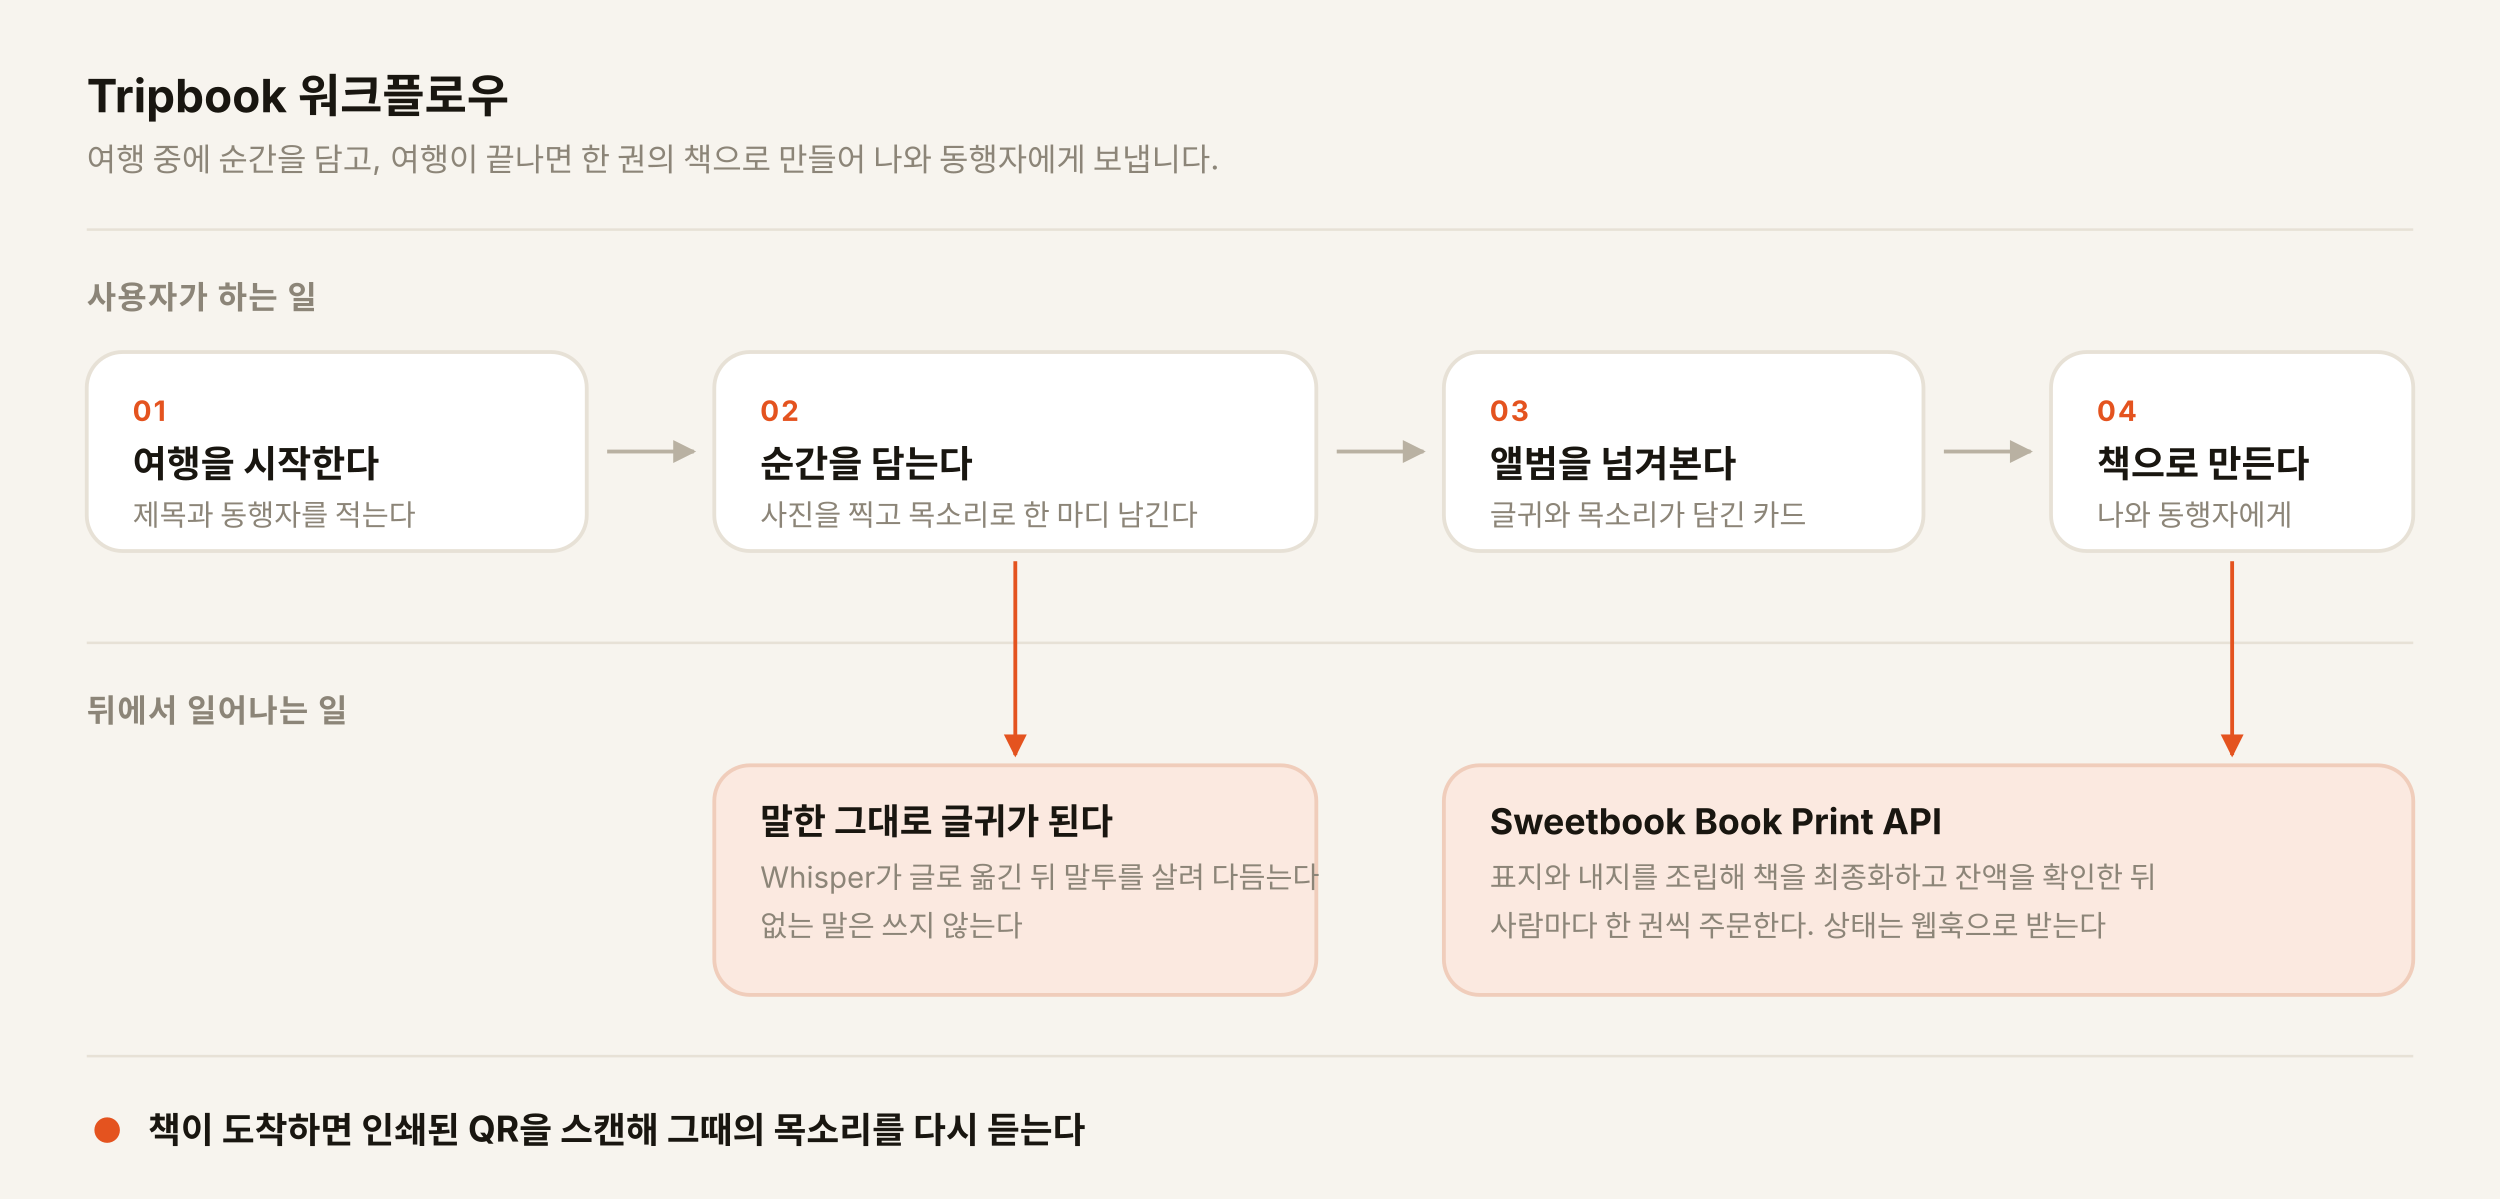
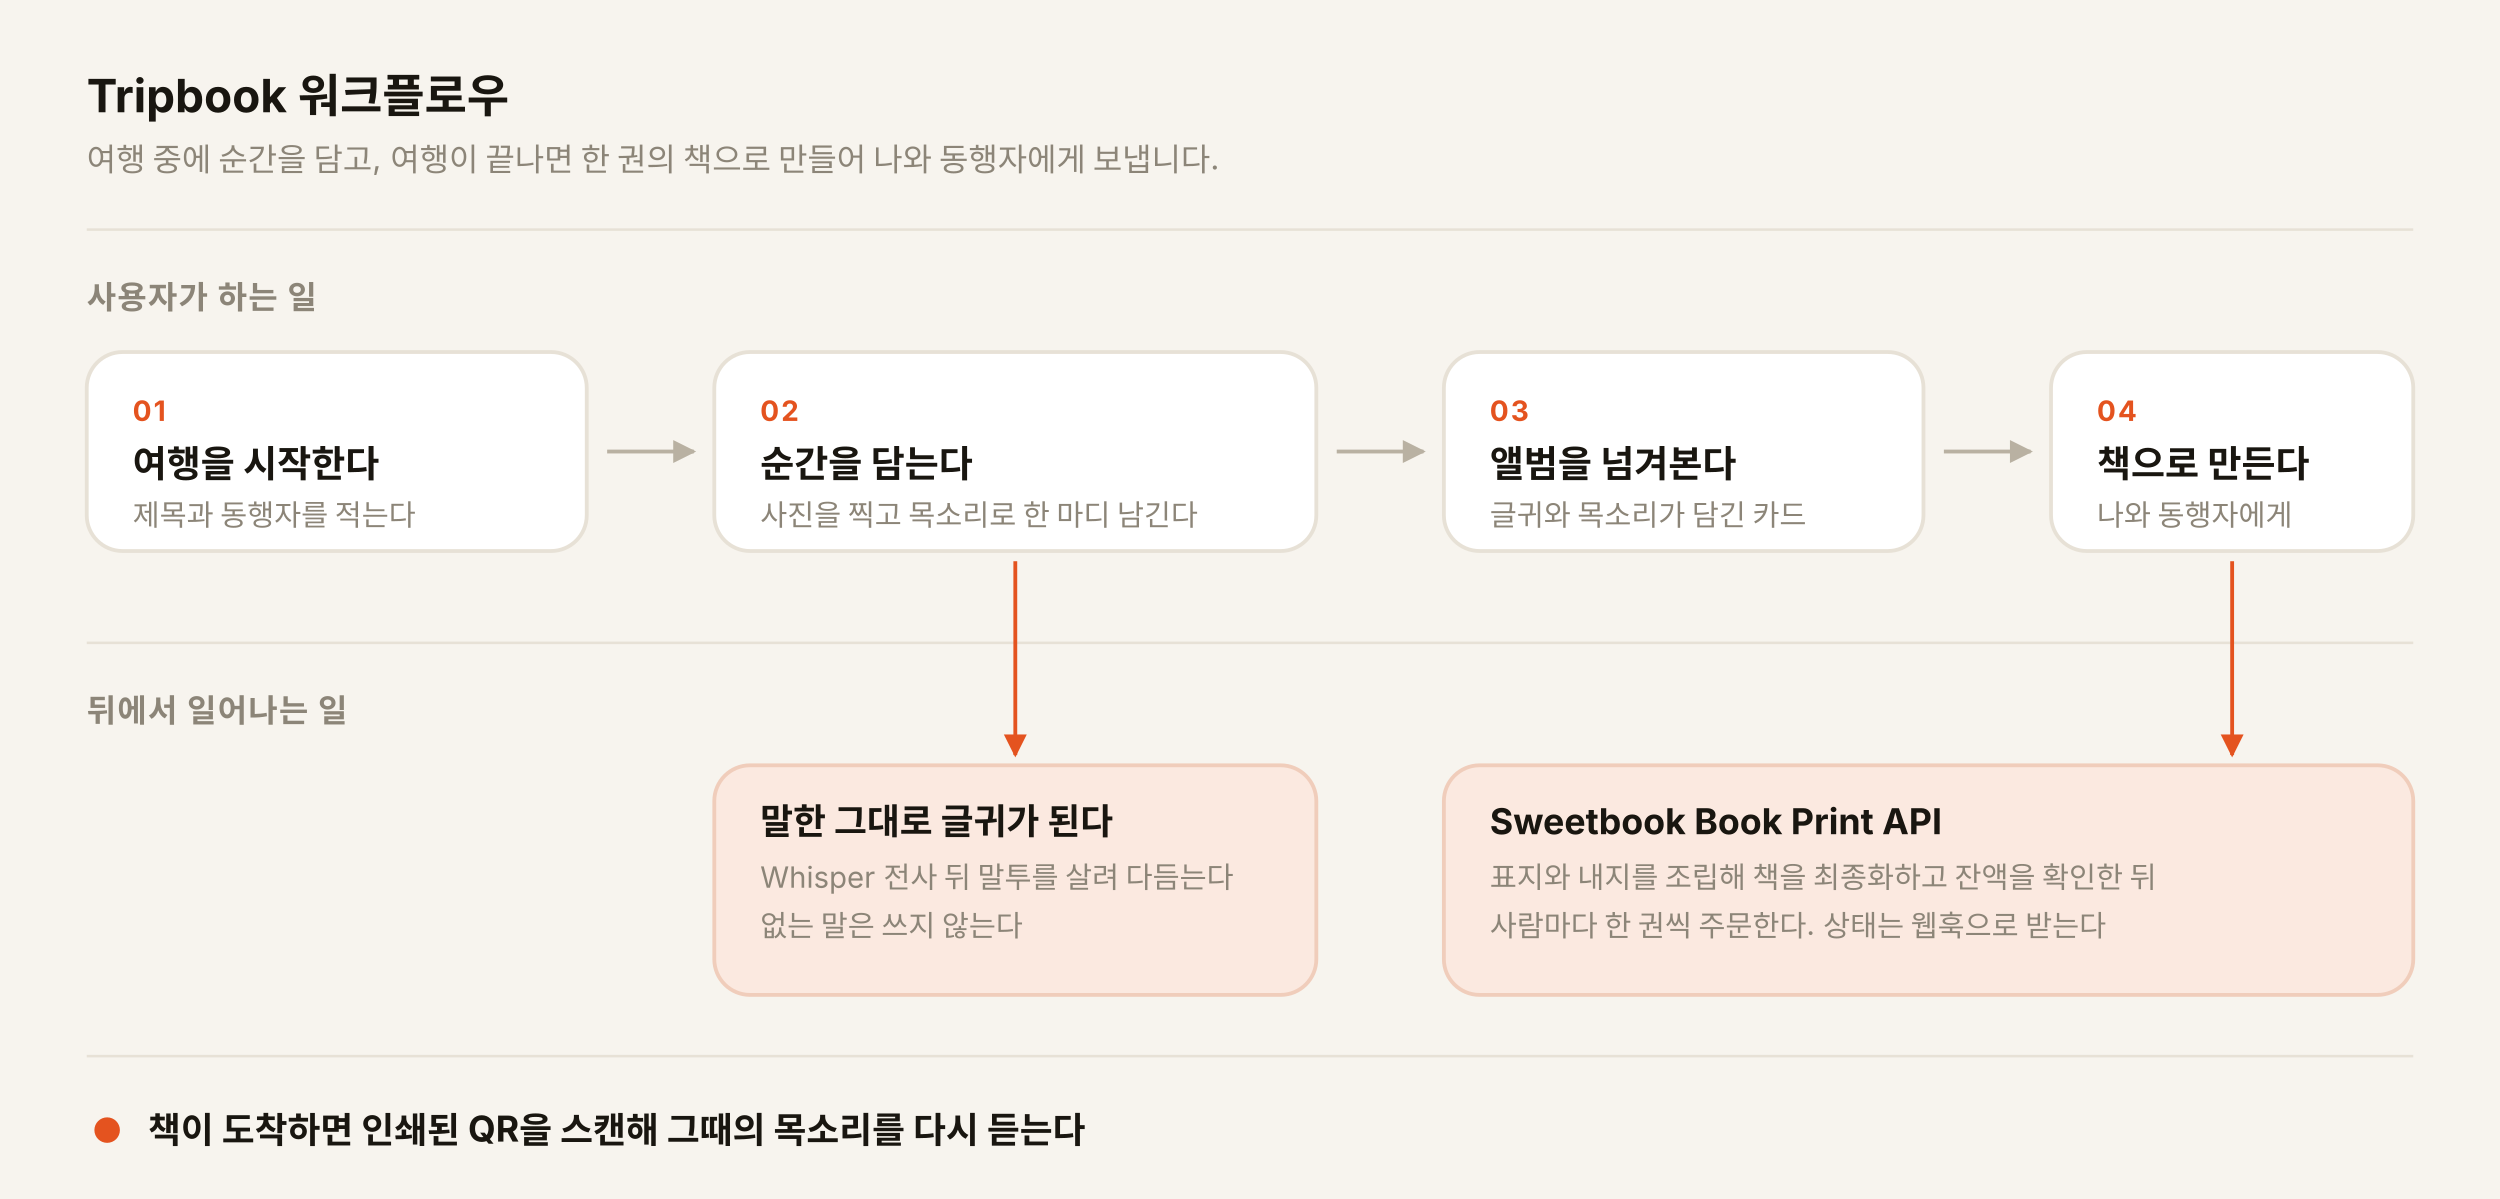
<svg xmlns="http://www.w3.org/2000/svg" viewBox="0 0 980 470" width="980" height="470">
  <defs>
    <marker id="a" viewBox="0 0 10 10" refX="9" refY="5" markerWidth="6" markerHeight="6" orient="auto-start-reverse">
      <path d="M0,0 L10,5 L0,10 z" fill="#B9B1A2" />
    </marker>
    <marker id="s" viewBox="0 0 10 10" refX="9" refY="5" markerWidth="6" markerHeight="6" orient="auto-start-reverse">
      <path d="M0,0 L10,5 L0,10 z" fill="#E4531F" />
    </marker>
  </defs>
  <g font-family="-apple-system, BlinkMacSystemFont, 'Malgun Gothic', 'Apple SD Gothic Neo', sans-serif">
    <rect width="980" height="470" fill="#F7F4EE" />
    <text x="34" y="44" font-size="18" font-weight="700" fill="#191610">Tripbook 워크플로우</text>
    <text x="34" y="67" font-size="12.5" fill="#8C8578">여행 중에 순간을 담고, 여행이 끝나면 한 권의 책으로 만들어 나와 동행자에게 보냅니다.</text>
    <line x1="34" y1="90" x2="946" y2="90" stroke="#E7E1D6" stroke-width="1" />
    <text x="34" y="121" font-size="12.5" font-weight="700" fill="#8C8578" letter-spacing="0.5">사용자가 하는 일</text>
    <rect x="34" y="138" width="196" height="78" rx="14" fill="#FFFFFF" stroke="#E7E1D6" stroke-width="1.5" />
    <text x="52" y="165" font-size="11" font-weight="700" fill="#E4531F" letter-spacing="0.8">01</text>
    <text x="52" y="187" font-size="14.5" font-weight="700" fill="#191610">여행을 시작한다</text>
    <text x="52" y="206" font-size="11.5" fill="#8C8578">제목과 동행자를 적는다</text>
    <line x1="238" y1="177" x2="272" y2="177" stroke="#B9B1A2" stroke-width="1.5" marker-end="url(#a)" />
    <rect x="280" y="138" width="236" height="78" rx="14" fill="#FFFFFF" stroke="#E7E1D6" stroke-width="1.5" />
    <text x="298" y="165" font-size="11" font-weight="700" fill="#E4531F" letter-spacing="0.8">02</text>
    <text x="298" y="187" font-size="14.5" font-weight="700" fill="#191610">순간을 담는다</text>
    <text x="298" y="206" font-size="11.5" fill="#8C8578">사진을 찍고 목소리로 한 마디 남긴다</text>
    <line x1="524" y1="177" x2="558" y2="177" stroke="#B9B1A2" stroke-width="1.5" marker-end="url(#a)" />
    <rect x="566" y="138" width="188" height="78" rx="14" fill="#FFFFFF" stroke="#E7E1D6" stroke-width="1.5" />
    <text x="584" y="165" font-size="11" font-weight="700" fill="#E4531F" letter-spacing="0.8">03</text>
    <text x="584" y="187" font-size="14.5" font-weight="700" fill="#191610">앨범을 넘겨본다</text>
    <text x="584" y="206" font-size="11.5" fill="#8C8578">글귀와 목소리가 담긴 카드</text>
    <line x1="762" y1="177" x2="796" y2="177" stroke="#B9B1A2" stroke-width="1.5" marker-end="url(#a)" />
    <rect x="804" y="138" width="142" height="78" rx="14" fill="#FFFFFF" stroke="#E7E1D6" stroke-width="1.5" />
    <text x="822" y="165" font-size="11" font-weight="700" fill="#E4531F" letter-spacing="0.8">04</text>
    <text x="822" y="187" font-size="14.5" font-weight="700" fill="#191610">책으로 만든다</text>
    <text x="822" y="206" font-size="11.5" fill="#8C8578">나와 동행자에게</text>
    <line x1="34" y1="252" x2="946" y2="252" stroke="#E7E1D6" stroke-width="1" />
    <text x="34" y="283" font-size="12.5" font-weight="700" fill="#8C8578" letter-spacing="0.5">뒤에서 일어나는 일</text>
    <line x1="398" y1="220" x2="398" y2="296" stroke="#E4531F" stroke-width="1.5" marker-end="url(#s)" />
    <rect x="280" y="300" width="236" height="90" rx="14" fill="#FBE9E0" stroke="#F0CDBB" stroke-width="1.5" />
    <text x="298" y="327" font-size="14" font-weight="700" fill="#191610">말한 그대로 글귀가 된다</text>
-     <text x="298" y="348" font-size="11.5" fill="#8C8578">Whisper가 글로 옮긴 뒤 말투를 살려 다듬는다</text>
+     <text x="298" y="348" font-size="11.5" fill="#8C8578">Whisper 전사 뒤 말투를 살려 다듬는다</text>
    <text x="298" y="367" font-size="11.5" fill="#8C8578">없는 말은 쓰지 않는다</text>
    <line x1="875" y1="220" x2="875" y2="296" stroke="#E4531F" stroke-width="1.5" marker-end="url(#s)" />
    <rect x="566" y="300" width="380" height="90" rx="14" fill="#FBE9E0" stroke="#F0CDBB" stroke-width="1.5" />
    <text x="584" y="327" font-size="14" font-weight="700" fill="#191610">Sweetbook Book Print API</text>
    <text x="584" y="348" font-size="11.5" fill="#8C8578">표지와 내지를 조립해 책을 최종화하고 잔액을 확인한 뒤</text>
    <text x="584" y="367" font-size="11.5" fill="#8C8578">사람마다 한 권씩 주문한다. 상태는 웹훅으로 받는다</text>
    <line x1="34" y1="414" x2="946" y2="414" stroke="#E7E1D6" stroke-width="1" />
    <circle cx="42" cy="443" r="5" fill="#E4531F" />
    <text x="58" y="448" font-size="14" font-weight="700" fill="#191610">책이 도착하면 인쇄된 QR을 스캔해 그때의 목소리를 다시 듣는다</text>
  </g>
</svg>
